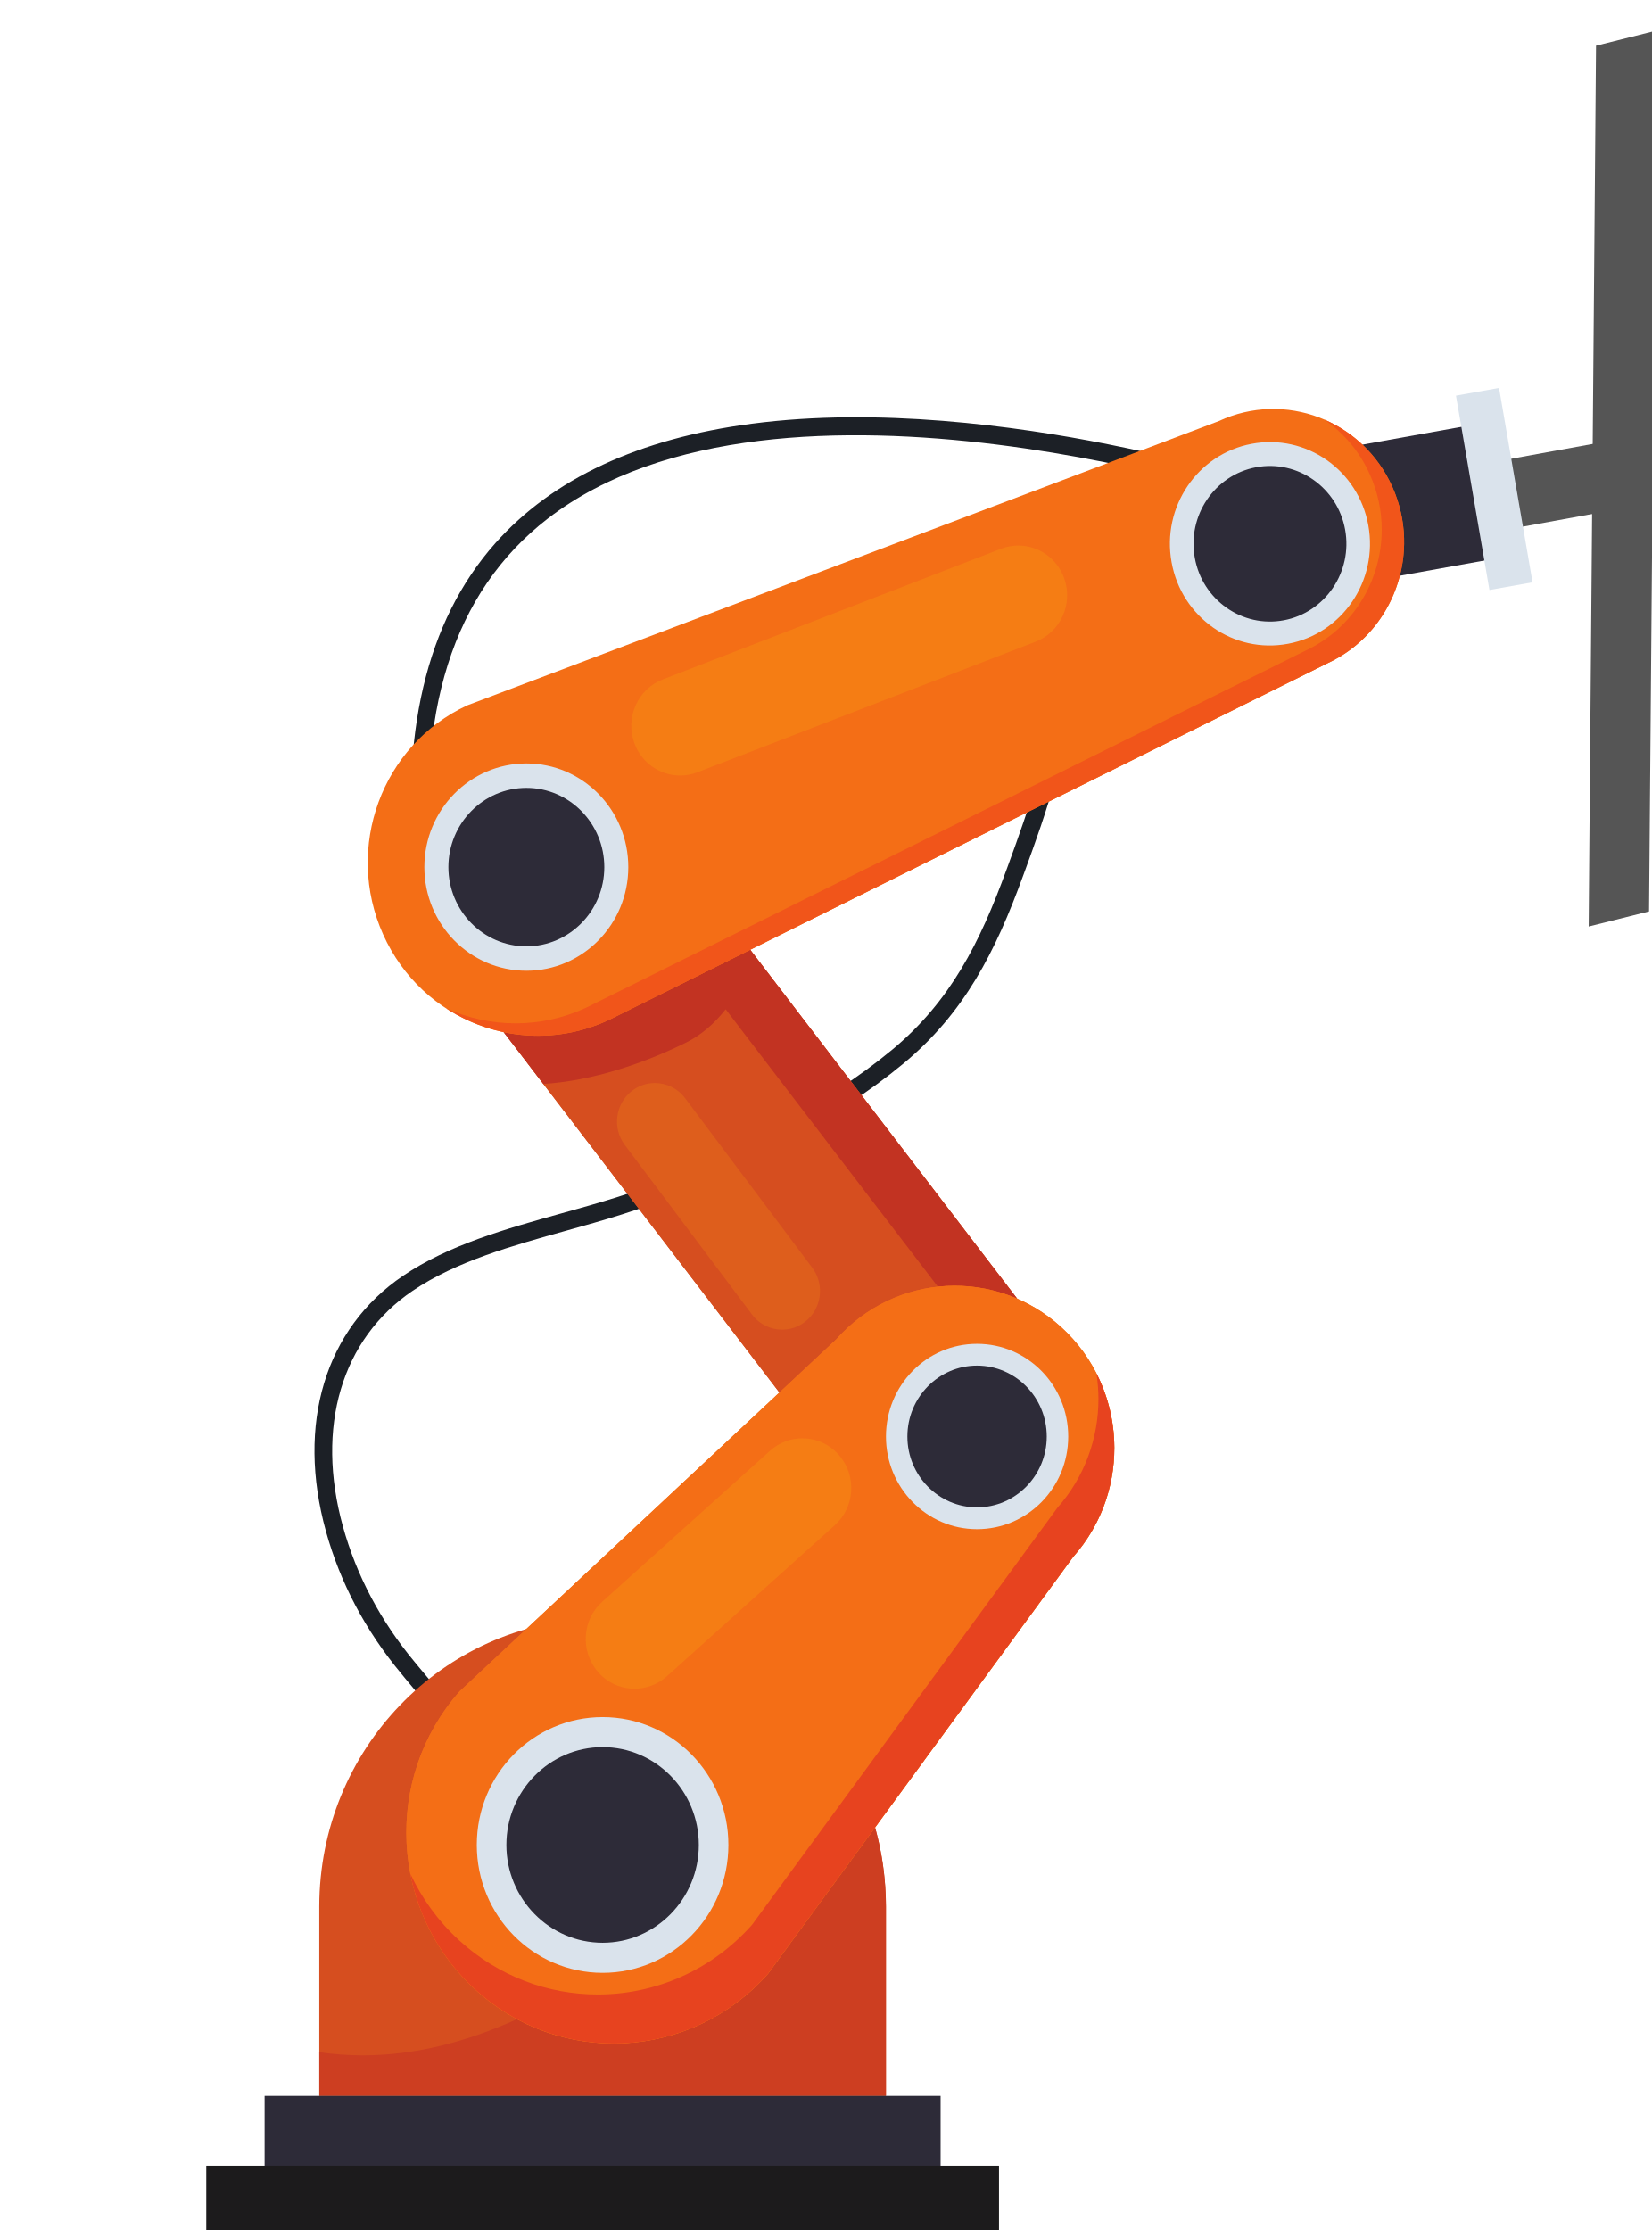
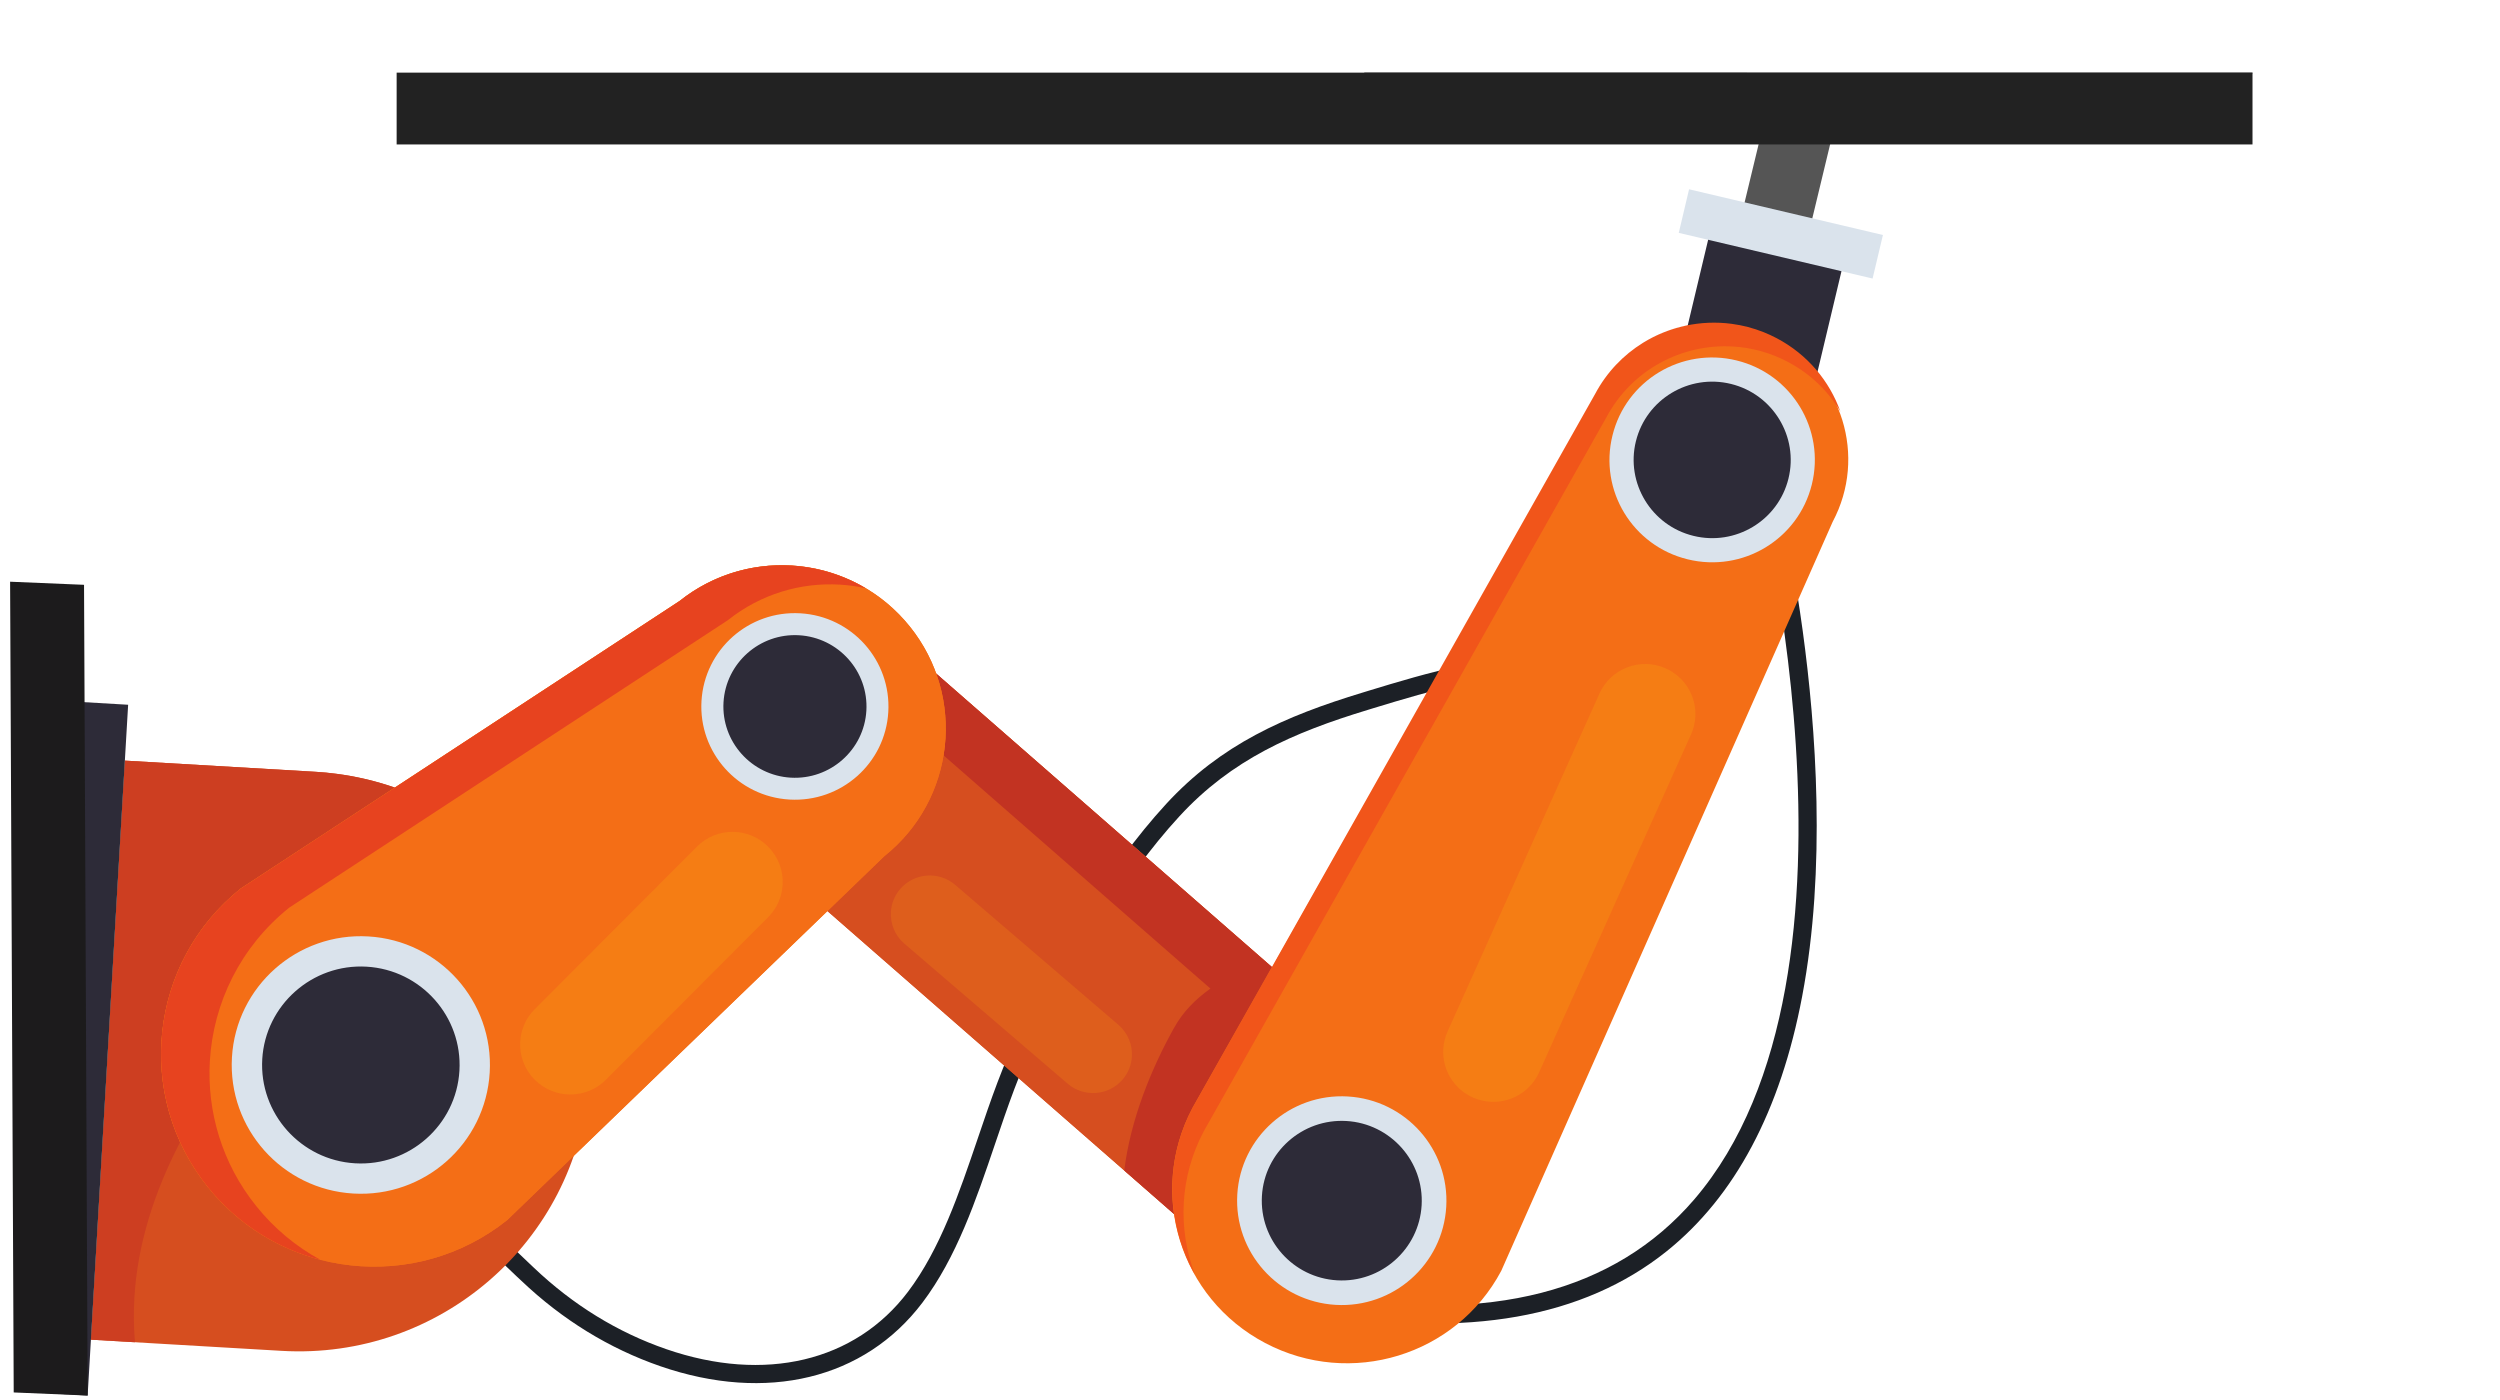
- <svg xmlns="http://www.w3.org/2000/svg" width="220mm" height="297mm" viewBox="0 0 220 297" version="1.1" id="svg3994">
+ <svg xmlns="http://www.w3.org/2000/svg" id="svg3994" version="1.1" viewBox="0 0 250 140" height="140mm" width="250mm">
  <defs id="defs3988" />
  <g id="layer1">
-     <path id="path416" style="fill:#555555;fill-opacity:1;fill-rule:nonzero;stroke:none;stroke-width:0.173" d="m 220.602,4.077 -0.978,117.309 -8.04,2.012 0.978,-117.309 8.04,-2.012" />
-     <path id="path448" style="fill:#1c2026;fill-opacity:1;fill-rule:nonzero;stroke:none;stroke-width:0.257" d="m 66.081,235.182 c -4.18,-2.102 -8.947,-7.836 -12.109,-11.632 l -0.521,-0.638 c -4.759,-5.708 -8.136,-12.094 -10.042,-18.967 -3.953,-14.276 -0.117,-26.99 10.254,-34.019 6.112,-4.141 13.755,-6.277 21.14,-8.334 4.874,-1.357 9.914,-2.761 14.278,-4.709 9.787,-4.367 20.977,-9.808 29.717,-17.058 7.753,-6.427 11.706,-14.253 15.263,-24.03 l 0.263,-0.716 c 2.575,-7.065 6.099,-16.744 5.507,-24.115 l 2.348,-0.195 c 0.63,7.898 -2.999,17.862 -5.65,25.138 l -0.263,0.716 c -3.69,10.143 -7.822,18.293 -15.98,25.055 -8.962,7.426 -20.331,12.966 -30.261,17.392 -4.519,2.019 -9.644,3.448 -14.595,4.829 -7.212,2.016 -14.663,4.084 -20.469,8.012 -9.478,6.425 -12.954,18.153 -9.292,31.386 1.812,6.544 5.032,12.626 9.57,18.07 l 0.528,0.638 c 3.034,3.643 7.612,9.157 11.356,11.035 l -1.044,2.143" />
-     <path id="path450" style="fill:#1c2026;fill-opacity:1;fill-rule:nonzero;stroke:none;stroke-width:0.257" d="m 55.352,117.568 c -2.2,-19.585 1.375,-34.808 10.626,-45.234 7.638,-8.591 19.132,-13.941 34.173,-15.906 16.805,-2.205 35.064,0.275 47.43,2.743 7.071,1.409 12.941,2.953 16.618,3.993 7.143,2.037 7.153,2.143 7.276,2.992 l -0.98,1.347 -0.37,-2.361 0.184,1.181 -1.166,-0.135 c -0.069,0.589 0.296,1.066 0.684,1.23 -0.61,-0.257 -65.973,-22.187 -96.884,1.658 -12.619,9.756 -17.756,25.973 -15.253,48.218 l -2.338,0.275" />
-     <path id="path462" style="fill:#555555;fill-opacity:1;fill-rule:nonzero;stroke:none;stroke-width:0.257" d="m 217.761,58.097 1.599,9.026 -34.353,6.266 -1.59,-9.04 34.345,-6.252" />
-     <path id="path464" style="fill:#2d2b38;fill-opacity:1;fill-rule:nonzero;stroke:none;stroke-width:0.257" d="m 196.983,56.426 3.094,17.797 -22.209,3.995 -3.097,-17.801 22.212,-3.991" />
-     <path id="path466" style="fill:#dae3ec;fill-opacity:1;fill-rule:nonzero;stroke:none;stroke-width:0.257" d="m 199.647,51.671 4.461,25.883 -5.74,1.022 -4.458,-25.879 5.737,-1.026" />
-     <path id="path470" style="fill:#d64e1f;fill-opacity:1;fill-rule:nonzero;stroke:none;stroke-width:0.257" d="m 141.281,207.133 c -3.21,2.621 -7.105,3.791 -10.92,3.609 -4.514,-0.215 -8.911,-2.322 -11.948,-6.186 L 67.306,137.753 56.702,123.897 c -5.609,-7.135 -4.461,-17.543 2.547,-23.251 3.208,-2.613 7.099,-3.786 10.922,-3.601 4.502,0.213 8.909,2.325 11.953,6.194 l 22.136,28.936 39.568,51.718 c 5.617,7.133 4.463,17.551 -2.547,23.241" />
-     <path id="path472" style="fill:#d64e1f;fill-opacity:1;fill-rule:nonzero;stroke:none;stroke-width:0.257" d="m 141.281,207.133 c -3.21,2.621 -7.105,3.791 -10.92,3.609 -4.514,-0.215 -8.911,-2.322 -11.948,-6.186 L 67.306,137.753 56.702,123.897 c -5.609,-7.135 -4.461,-17.543 2.547,-23.251 3.208,-2.613 7.099,-3.786 10.922,-3.601 4.502,0.213 8.909,2.325 11.953,6.194 l 22.136,28.936 39.568,51.718 c 5.617,7.133 4.463,17.551 -2.547,23.241" />
-     <path id="path474" style="fill:#de5e1c;fill-opacity:1;fill-rule:nonzero;stroke:none;stroke-width:0.257" d="m 104.171,177.089 c -1.524,0 -3.029,-0.695 -4.019,-2.021 L 83.207,152.485 c -1.689,-2.257 -1.261,-5.477 0.954,-7.198 0.911,-0.708 1.988,-1.048 3.055,-1.048 1.524,0 3.029,0.695 4.027,2.019 l 16.935,22.582 c 1.689,2.255 1.261,5.477 -0.957,7.2 -0.911,0.708 -1.983,1.048 -3.05,1.048" />
-     <path id="path476" style="fill:#966578;fill-opacity:1;fill-rule:nonzero;stroke:none;stroke-width:0.257" d="m 72.363,144.364 v 0 l -5.066,-6.611 -0.217,-0.283 c 0.002,0 0.005,0 0.008,0.002 l 0.217,0.28 5.058,6.611 m 31.897,-12.19 -4.343,-5.677 v 0 l 4.343,5.677" />
-     <path id="path478" style="fill:#c23322;fill-opacity:1;fill-rule:nonzero;stroke:none;stroke-width:0.257" d="m 135.46,172.955 c -2.651,-1.144 -5.479,-1.71 -8.301,-1.71 -0.75,0 -1.503,0.039 -2.251,0.119 l -25.772,-33.685 -2.488,-3.262 c -1.47,1.858 -3.2,3.433 -5.423,4.51 -5.499,2.696 -12.3,5.023 -18.856,5.436 h -0.005 l -5.058,-6.611 -0.217,-0.28 c 1.495,0.311 3.024,0.472 4.565,0.472 3.149,0 6.349,-0.672 9.401,-2.086 v 0 l 18.861,-9.362 4.343,5.677 31.2,40.781" />
-     <path id="path480" style="fill:#d64e1f;fill-opacity:1;fill-rule:nonzero;stroke:none;stroke-width:0.257" d="m 117.992,253.936 v 25.208 H 42.524 v -25.208 c 0,-20.898 16.422,-37.891 36.855,-38.363 0.291,-0.008 0.584,-0.018 0.87,-0.018 19.943,0 36.276,15.737 37.644,35.654 0.067,0.903 0.1,1.811 0.1,2.727" />
-     <path id="path482" style="fill:#cd3e21;fill-opacity:1;fill-rule:nonzero;stroke:none;stroke-width:0.257" d="M 117.992,279.144 H 42.524 v -5.823 c 1.939,0.285 3.866,0.421 5.783,0.421 7.064,0 13.962,-1.842 20.553,-4.821 4.032,2.167 8.46,3.238 12.88,3.238 6.844,0 13.666,-2.571 18.946,-7.631 0.002,-0.005 0.008,-0.008 0.013,-0.015 0.028,-0.029 0.056,-0.052 0.084,-0.083 0.401,-0.387 0.791,-0.786 1.171,-1.204 0.087,-0.091 0.171,-0.185 0.255,-0.277 0.02,-0.029 0.041,-0.051 0.064,-0.073 l 14.27,-19.491 c 0.704,2.512 1.164,5.13 1.35,7.823 0.067,0.903 0.1,1.811 0.1,2.727 v 25.208" />
-     <path id="path484" style="fill:#f46e16;fill-opacity:1;fill-rule:nonzero;stroke:none;stroke-width:0.257" d="m 111.367,178.386 c 7.852,-8.866 21.304,-9.572 30.016,-1.585 8.725,7.997 9.412,21.658 1.554,30.535 l -40.665,55.542 c -10.223,11.523 -27.689,12.444 -39.029,2.05 -11.333,-10.392 -12.234,-28.163 -2.013,-39.686 l 50.138,-46.855" />
-     <path id="path486" style="fill:#f46e16;fill-opacity:1;fill-rule:nonzero;stroke:none;stroke-width:0.257" d="m 111.367,178.386 c 7.852,-8.866 21.304,-9.572 30.016,-1.585 8.725,7.997 9.412,21.658 1.554,30.535 l -40.665,55.542 c -10.223,11.523 -27.689,12.444 -39.029,2.05 -11.333,-10.392 -12.234,-28.163 -2.013,-39.686 l 50.138,-46.855" />
-     <path id="path488" style="fill:#c23322;fill-opacity:1;fill-rule:nonzero;stroke:none;stroke-width:0.257" d="m 63.243,264.927 v 0 c -4.601,-4.219 -7.48,-9.647 -8.595,-15.376 0,0 0,0 0,0.001 1.12,5.732 3.999,11.16 8.595,15.374 v 0" />
-     <path id="path490" style="fill:#b82a22;fill-opacity:1;fill-rule:nonzero;stroke:none;stroke-width:0.257" d="m 100.685,264.528 c 0.002,-0.005 0.008,-0.008 0.013,-0.015 -0.005,0.006 -0.01,0.008 -0.013,0.015 m 0.097,-0.096 c 0.401,-0.387 0.791,-0.786 1.171,-1.204 -0.38,0.418 -0.771,0.817 -1.171,1.204" />
-     <path id="path492" style="fill:#966578;fill-opacity:1;fill-rule:nonzero;stroke:none;stroke-width:0.257" d="m 116.545,243.383 v 0 l 26.392,-36.048 c 3.667,-4.144 5.474,-9.331 5.469,-14.497 0,-1.917 -0.253,-3.832 -0.75,-5.69 0.503,1.866 0.755,3.793 0.755,5.719 0,5.156 -1.809,10.33 -5.474,14.468 l -26.392,36.048" />
-     <path id="path494" style="fill:#e7431f;fill-opacity:1;fill-rule:nonzero;stroke:none;stroke-width:0.257" d="m 81.742,272.159 c -6.594,0 -13.211,-2.387 -18.499,-7.231 v 0 c -4.596,-4.214 -7.475,-9.642 -8.595,-15.374 1.521,3.256 3.675,6.277 6.482,8.848 5.283,4.842 11.897,7.229 18.489,7.229 7.554,0 15.077,-3.132 20.541,-9.284 l 40.668,-55.537 c 3.662,-4.141 5.466,-9.315 5.466,-14.471 v 0 0 c 0,-1.149 -0.092,-2.299 -0.271,-3.43 0.694,1.357 1.24,2.782 1.633,4.24 0.498,1.858 0.75,3.773 0.75,5.69 0.005,5.166 -1.802,10.353 -5.469,14.497 l -26.392,36.048 -14.273,19.494 c -0.023,0.022 -0.043,0.044 -0.064,0.073 -0.084,0.093 -0.168,0.187 -0.255,0.278 -0.38,0.418 -0.771,0.817 -1.171,1.204 -0.028,0.029 -0.056,0.059 -0.084,0.083 -0.005,0.006 -0.01,0.008 -0.013,0.015 -5.28,5.06 -12.099,7.631 -18.943,7.631" />
-     <path id="path496" style="fill:#f46e16;fill-opacity:1;fill-rule:nonzero;stroke:none;stroke-width:0.257" d="m 162.342,56.074 c 8.756,-4.063 19.099,-0.14 23.092,8.768 3.989,8.908 0.125,19.421 -8.623,23.49 L 81.055,135.859 C 69.669,141.141 56.222,136.045 51.032,124.468 45.828,112.885 50.848,99.216 62.24,93.938 L 162.342,56.074" />
-     <path id="path498" style="fill:#2b2226;fill-opacity:1;fill-rule:nonzero;stroke:none;stroke-width:0.257" d="m 183.819,82.415 c 0.002,-0.003 0.005,-0.008 0.007,-0.01 -0.002,0.003 -0.005,0.008 -0.007,0.01" />
-     <path id="path500" style="fill:#9f82ab;fill-opacity:1;fill-rule:nonzero;stroke:none;stroke-width:0.257" d="m 186.963,70.902 -0.002,-0.003 c -0.102,-1.445 -0.383,-2.893 -0.85,-4.315 0.467,1.422 0.75,2.872 0.852,4.318" />
-     <path id="path502" style="fill:#2b2226;fill-opacity:1;fill-rule:nonzero;stroke:none;stroke-width:0.257" d="m 183.835,82.394 c 2.292,-3.326 3.42,-7.392 3.126,-11.495 l 0.002,0.003 c 0.03,0.428 0.046,0.856 0.046,1.282 0,3.661 -1.12,7.231 -3.175,10.21" />
-     <path id="path504" style="fill:#f1551a;fill-opacity:1;fill-rule:nonzero;stroke:none;stroke-width:0.257" d="m 71.664,137.942 c -4.374,0 -8.649,-1.295 -12.295,-3.679 2.907,1.329 6.079,2.029 9.302,2.029 3.149,0 6.347,-0.669 9.394,-2.084 l 95.754,-47.527 c 6.416,-2.976 10.203,-9.411 10.203,-16.142 0,-2.46 -0.503,-4.959 -1.58,-7.346 -1.37,-3.072 -3.504,-5.55 -6.066,-7.309 3.876,1.663 7.173,4.754 9.059,8.957 0.258,0.576 0.482,1.157 0.676,1.744 0.467,1.422 0.748,2.87 0.85,4.315 0.293,4.102 -0.834,8.168 -3.126,11.495 -0.002,0.003 -0.005,0.005 -0.007,0.01 -0.002,0.003 -0.005,0.008 -0.007,0.01 -1.723,2.486 -4.096,4.559 -7.013,5.916 L 81.056,135.859 v 0 c -3.05,1.414 -6.247,2.084 -9.391,2.084" />
-     <path id="path506" style="fill:#dae3ec;fill-opacity:1;fill-rule:nonzero;stroke:none;stroke-width:0.257" d="m 97.01,245.716 c 0,-9.408 -7.5,-17.029 -16.748,-17.029 -9.261,0 -16.761,7.621 -16.761,17.029 0,9.406 7.5,17.034 16.761,17.034 9.248,0 16.748,-7.628 16.748,-17.034" />
-     <path id="path508" style="fill:#2d2b38;fill-opacity:1;fill-rule:nonzero;stroke:none;stroke-width:0.257" d="m 80.262,258.744 c -7.069,0 -12.821,-5.848 -12.821,-13.028 0,-7.187 5.752,-13.028 12.821,-13.028 7.059,0 12.808,5.841 12.808,13.028 0,7.18 -5.75,13.028 -12.808,13.028" />
-     <path id="path510" style="fill:#dae3ec;fill-opacity:1;fill-rule:nonzero;stroke:none;stroke-width:0.257" d="m 142.269,191.323 c 0,-6.824 -5.436,-12.346 -12.147,-12.346 -6.704,0 -12.127,5.522 -12.127,12.346 0,6.811 5.423,12.34 12.127,12.34 6.712,0 12.147,-5.529 12.147,-12.34" />
-     <path id="path512" style="fill:#2d2b38;fill-opacity:1;fill-rule:nonzero;stroke:none;stroke-width:0.257" d="m 130.122,200.755 c -5.117,0 -9.274,-4.24 -9.274,-9.432 0,-5.21 4.157,-9.447 9.274,-9.447 5.124,0 9.287,4.237 9.287,9.447 0,5.192 -4.162,9.432 -9.287,9.432" />
-     <path id="path514" style="fill:#dae3ec;fill-opacity:1;fill-rule:nonzero;stroke:none;stroke-width:0.257" d="m 182.235,69.958 c -1.337,-7.361 -8.296,-12.216 -15.529,-10.851 -7.237,1.36 -12.012,8.425 -10.67,15.786 1.33,7.353 8.278,12.219 15.521,10.846 7.24,-1.36 12.015,-8.428 10.677,-15.781" />
-     <path id="path516" style="fill:#2d2b38;fill-opacity:1;fill-rule:nonzero;stroke:none;stroke-width:0.257" d="m 170.983,82.61 c -5.517,1.038 -10.843,-2.686 -11.856,-8.308 -1.028,-5.612 2.626,-11.03 8.153,-12.068 5.527,-1.04 10.846,2.686 11.867,8.306 1.021,5.618 -2.639,11.03 -8.164,12.071" />
-     <path id="path518" style="fill:#dae3ec;fill-opacity:1;fill-rule:nonzero;stroke:none;stroke-width:0.257" d="m 83.679,115.487 c 0,-7.623 -6.081,-13.809 -13.574,-13.809 -7.505,0 -13.587,6.186 -13.587,13.809 0,7.621 6.081,13.804 13.587,13.804 7.492,0 13.574,-6.183 13.574,-13.804" />
-     <path id="path520" style="fill:#2d2b38;fill-opacity:1;fill-rule:nonzero;stroke:none;stroke-width:0.257" d="m 70.105,126.038 c -5.732,0 -10.386,-4.733 -10.386,-10.55 0,-5.817 4.655,-10.555 10.386,-10.555 5.721,0 10.379,4.738 10.379,10.555 0,5.817 -4.657,10.55 -10.379,10.55" />
-     <path id="path522" style="fill:#2d2b38;fill-opacity:1;fill-rule:nonzero;stroke:none;stroke-width:0.257" d="m 35.24,288.884 h 90.032 v -9.741 H 35.24 v 9.741" />
-     <path id="path524" style="fill:#1c1b1c;fill-opacity:1;fill-rule:nonzero;stroke:none;stroke-width:0.257" d="M 27.472,298.184 H 133.049 v -9.743 H 27.472 v 9.743" />
-     <path id="path528" style="fill:#f57d14;fill-opacity:1;fill-rule:nonzero;stroke:none;stroke-width:0.257" d="m 90.582,103.287 c -2.639,0 -5.122,-1.645 -6.097,-4.31 -1.25,-3.428 0.464,-7.239 3.833,-8.508 L 133.347,73.074 c 0.748,-0.283 1.516,-0.418 2.269,-0.418 2.644,0 5.127,1.648 6.102,4.32 1.256,3.417 -0.464,7.231 -3.828,8.503 L 92.856,102.867 c -0.75,0.285 -1.518,0.42 -2.274,0.42" />
-     <path id="path530" style="fill:#f57d14;fill-opacity:1;fill-rule:nonzero;stroke:none;stroke-width:0.257" d="m 84.518,224.909 c -1.799,0 -3.588,-0.752 -4.872,-2.226 -2.381,-2.737 -2.139,-6.925 0.549,-9.346 l 22.358,-20.117 c 1.235,-1.113 2.774,-1.661 4.305,-1.661 1.799,0 3.591,0.755 4.879,2.231 2.386,2.737 2.139,6.92 -0.551,9.338 l -22.355,20.114 c -1.238,1.118 -2.779,1.666 -4.313,1.666" />
+     <path d="m 225.251,7.263 -88.815,-0.011 -1.884,6.174 88.815,0.011 1.884,-6.174" style="fill:#555555;fill-opacity:1;fill-rule:nonzero;stroke:none;stroke-width:0.132" id="path416" />
+     <path d="m 43.419,117.842 c 1.402,3.3 5.527,7.212 8.258,9.807 l 0.46,0.428 c 4.106,3.905 8.786,6.779 13.901,8.546 10.625,3.666 20.419,1.287 26.204,-6.359 3.409,-4.506 5.368,-10.275 7.257,-15.851 1.246,-3.68 2.535,-7.485 4.206,-10.746 3.745,-7.315 8.365,-15.66 14.244,-22.045 5.212,-5.663 11.312,-8.349 18.87,-10.645 l 0.554,-0.17 c 5.462,-1.662 12.945,-3.937 18.496,-3.156 l 0.253,-1.793 c -5.948,-0.834 -13.651,1.508 -19.276,3.22 l -0.554,0.17 c -7.841,2.381 -14.194,5.19 -19.678,11.15 -6.023,6.547 -10.726,15.025 -14.522,22.447 -1.731,3.378 -3.043,7.246 -4.31,10.984 -1.85,5.444 -3.75,11.07 -6.984,15.35 -5.288,6.987 -14.319,9.134 -24.168,5.737 -4.87,-1.68 -9.328,-4.421 -13.243,-8.144 l -0.459,-0.434 c -2.62,-2.49 -6.587,-6.247 -7.84,-9.203 l -1.669,0.706" style="fill:#1c2026;fill-opacity:1;fill-rule:nonzero;stroke:none;stroke-width:0.196" id="path448" />
+     <path d="m 131.937,131.29 c 14.721,2.556 26.402,0.488 34.707,-6.147 6.845,-5.479 11.41,-14.061 13.573,-25.515 2.425,-12.796 1.369,-26.916 0.058,-36.514 -0.748,-5.488 -1.652,-10.06 -2.274,-12.928 -1.22,-5.571 -1.3,-5.583 -1.937,-5.715 l -1.063,0.692 1.77,0.389 -0.885,-0.193 0.05,0.901 c -0.449,0.027 -0.794,-0.274 -0.9,-0.579 0.167,0.479 13.823,51.603 -5.612,74.263 -7.95,9.25 -20.453,12.472 -37.173,9.565 l -0.313,1.781" style="fill:#1c2026;fill-opacity:1;fill-rule:nonzero;stroke:none;stroke-width:0.196" id="path450" />
+     <path d="m 184.244,9.315 -6.758,-1.627 -6.287,26.081 6.769,1.621 6.276,-26.075" style="fill:#555555;fill-opacity:1;fill-rule:nonzero;stroke:none;stroke-width:0.196" id="path462" />
+     <path d="m 184.574,25.332 -13.328,-3.163 -4.022,16.863 13.331,3.166 4.019,-16.866" style="fill:#2d2b38;fill-opacity:1;fill-rule:nonzero;stroke:none;stroke-width:0.196" id="path464" />
+     <path d="m 188.292,23.499 -19.385,-4.571 -1.031,4.359 19.383,4.568 1.034,-4.356" style="fill:#dae3ec;fill-opacity:1;fill-rule:nonzero;stroke:none;stroke-width:0.196" id="path466" />
+     <path d="m 68.026,61.386 c -2.127,2.347 -3.188,5.283 -3.222,8.218 -0.04,3.473 1.357,6.94 4.144,9.442 l 48.253,42.177 10.008,8.75 c 5.147,4.62 13.075,4.201 17.709,-0.923 2.121,-2.345 3.184,-5.279 3.216,-8.221 0.041,-3.463 -1.359,-6.939 -4.149,-9.446 L 123.084,93.116 85.728,60.463 c -5.145,-4.626 -13.08,-4.203 -17.701,0.923" style="fill:#d64e1f;fill-opacity:1;fill-rule:nonzero;stroke:none;stroke-width:0.196" id="path470" />
+     <path d="m 68.026,61.386 c -2.127,2.347 -3.188,5.283 -3.222,8.218 -0.04,3.473 1.357,6.94 4.144,9.442 l 48.253,42.177 10.008,8.75 c 5.147,4.62 13.075,4.201 17.709,-0.923 2.121,-2.345 3.184,-5.279 3.216,-8.221 0.041,-3.463 -1.359,-6.939 -4.149,-9.446 L 123.084,93.116 85.728,60.463 c -5.145,-4.626 -13.08,-4.203 -17.701,0.923" style="fill:#d64e1f;fill-opacity:1;fill-rule:nonzero;stroke:none;stroke-width:0.196" id="path472" />
+     <path d="m 89.092,91.193 c -0.069,1.169 0.39,2.355 1.349,3.174 l 16.326,14.003 c 1.632,1.396 4.088,1.21 5.49,-0.413 0.577,-0.668 0.883,-1.479 0.931,-2.297 0.069,-1.169 -0.39,-2.355 -1.347,-3.179 L 95.514,88.484 c -1.63,-1.396 -4.088,-1.21 -5.492,0.415 -0.577,0.668 -0.882,1.475 -0.93,2.293" style="fill:#de5e1c;fill-opacity:1;fill-rule:nonzero;stroke:none;stroke-width:0.196" id="path474" />
+     <path d="m 112.425,117.049 v 0 l 4.775,4.18 0.204,0.179 c 1.1e-4,-0.002 2.3e-4,-0.004 -0.002,-0.006 l -0.202,-0.179 -4.776,-4.174 m 10.659,-23.933 4.101,3.584 v 0 l -4.101,-3.584" style="fill:#966578;fill-opacity:1;fill-rule:nonzero;stroke:none;stroke-width:0.196" id="path476" />
+     <path d="m 93.627,67.369 c 0.747,2.085 1.048,4.28 0.921,6.445 -0.034,0.576 -0.097,1.152 -0.192,1.722 l 24.331,21.268 2.356,2.054 c -1.472,1.045 -2.742,2.303 -3.656,3.961 -2.287,4.1 -4.354,9.215 -4.961,14.227 l -2.4e-4,0.004 4.775,4.174 0.202,0.179 c -0.168,-1.161 -0.221,-2.341 -0.152,-3.524 0.142,-2.416 0.794,-4.842 2.001,-7.121 v 0 l 7.932,-14.057 -4.101,-3.584 -29.457,-25.748" style="fill:#c23322;fill-opacity:1;fill-rule:nonzero;stroke:none;stroke-width:0.196" id="path478" />
+     <path d="m 31.562,77.18 -19.075,-1.118 -3.394,57.905 19.075,1.118 c 15.814,0.927 29.411,-10.919 30.687,-26.577 0.019,-0.223 0.04,-0.448 0.053,-0.667 0.897,-15.302 -10.277,-28.532 -25.287,-30.464 -0.68,-0.091 -1.366,-0.157 -2.059,-0.197" style="fill:#d64e1f;fill-opacity:1;fill-rule:nonzero;stroke:none;stroke-width:0.196" id="path480" />
+     <path d="m 12.486,76.062 -3.394,57.905 4.406,0.258 c -0.129,-1.501 -0.144,-2.985 -0.058,-4.456 0.318,-5.42 2.022,-10.631 4.572,-15.556 -1.458,-3.19 -2.07,-6.635 -1.871,-10.026 0.308,-5.251 2.56,-10.371 6.627,-14.198 0.004,-0.001 0.006,-0.006 0.012,-0.009 0.023,-0.02 0.042,-0.041 0.067,-0.061 0.311,-0.29 0.63,-0.572 0.964,-0.845 0.073,-0.062 0.147,-0.123 0.221,-0.184 0.023,-0.014 0.041,-0.029 0.059,-0.046 l 15.391,-10.085 c -1.869,-0.652 -3.829,-1.12 -5.859,-1.383 -0.68,-0.091 -1.366,-0.157 -2.059,-0.197 l -19.075,-1.118" style="fill:#cd3e21;fill-opacity:1;fill-rule:nonzero;stroke:none;stroke-width:0.196" id="path482" />
+     <path d="m 88.434,85.614 c 7.062,-5.632 8.201,-15.921 2.55,-22.96 -5.659,-7.049 -15.966,-8.182 -23.036,-2.547 l -43.859,28.738 c -9.18,7.333 -10.662,20.693 -3.306,29.855 7.354,9.157 20.761,10.636 29.941,3.305 L 88.434,85.614" style="fill:#f46e16;fill-opacity:1;fill-rule:nonzero;stroke:none;stroke-width:0.196" id="path484" />
+     <path d="m 88.434,85.614 c 7.062,-5.632 8.201,-15.921 2.55,-22.96 -5.659,-7.049 -15.966,-8.182 -23.036,-2.547 l -43.859,28.738 c -9.18,7.333 -10.662,20.693 -3.306,29.855 7.354,9.157 20.761,10.636 29.941,3.305 L 88.434,85.614" style="fill:#f46e16;fill-opacity:1;fill-rule:nonzero;stroke:none;stroke-width:0.196" id="path486" />
+     <path d="m 20.782,118.7 v 0 c 2.986,3.717 6.964,6.167 11.249,7.277 0,0 0,0 -7.5e-4,-5e-5 -4.287,-1.114 -8.265,-3.563 -11.247,-7.277 v 0" style="fill:#c23322;fill-opacity:1;fill-rule:nonzero;stroke:none;stroke-width:0.196" id="path488" />
+     <path d="m 22.768,89.989 c 0.004,-10e-4 0.006,-0.006 0.012,-0.009 -0.004,0.004 -0.006,0.007 -0.012,0.009 m 0.077,-0.07 c 0.311,-0.29 0.63,-0.572 0.964,-0.845 -0.333,0.273 -0.653,0.555 -0.964,0.845" style="fill:#b82a22;fill-opacity:1;fill-rule:nonzero;stroke:none;stroke-width:0.196" id="path490" />
+     <path d="m 39.482,78.758 v 0 l 28.465,-18.651 c 3.301,-2.63 7.307,-3.786 11.216,-3.553 1.451,0.085 2.889,0.364 4.272,0.828 -1.389,-0.469 -2.837,-0.748 -4.294,-0.833 -3.901,-0.229 -7.898,0.93 -11.195,3.558 l -28.465,18.651" style="fill:#966578;fill-opacity:1;fill-rule:nonzero;stroke:none;stroke-width:0.196" id="path492" />
+     <path d="m 16.142,104.185 c -0.297,5.06 1.212,10.243 4.64,14.515 v 0 c 2.982,3.713 6.96,6.163 11.247,7.277 -2.396,-1.311 -4.584,-3.098 -6.404,-5.366 -3.426,-4.268 -4.935,-9.449 -4.639,-14.507 0.34,-5.796 3.048,-11.429 7.949,-15.349 l 43.855,-28.74 c 3.298,-2.626 7.295,-3.781 11.196,-3.552 v 0 0 c 0.87,0.051 1.736,0.172 2.584,0.36 -0.996,-0.593 -2.049,-1.075 -3.135,-1.441 -1.383,-0.464 -2.821,-0.743 -4.272,-0.828 -3.909,-0.233 -7.915,0.923 -11.216,3.553 l -28.465,18.651 -15.393,10.087 c -0.018,0.017 -0.035,0.031 -0.059,0.046 -0.074,0.06 -0.149,0.121 -0.222,0.183 -0.333,0.273 -0.653,0.555 -0.964,0.845 -0.024,0.02 -0.047,0.041 -0.067,0.061 -0.004,0.004 -0.006,0.007 -0.012,0.009 -4.066,3.827 -6.319,8.945 -6.626,14.196" style="fill:#e7431f;fill-opacity:1;fill-rule:nonzero;stroke:none;stroke-width:0.196" id="path494" />
+     <path d="m 183.268,52.179 c 3.467,-6.518 0.962,-14.605 -5.599,-18.056 -6.562,-3.447 -14.691,-0.957 -18.162,5.555 l -40.259,71.15 c -4.508,8.477 -1.255,18.99 7.273,23.475 8.532,4.495 19.1,1.261 23.605,-7.221 l 33.142,-74.904" style="fill:#f46e16;fill-opacity:1;fill-rule:nonzero;stroke:none;stroke-width:0.196" id="path496" />
+     <path d="m 164.316,34.279 c 0.002,-0.002 0.006,-0.004 0.008,-0.005 -0.002,0.002 -0.006,0.004 -0.008,0.005" style="fill:#2b2226;fill-opacity:1;fill-rule:nonzero;stroke:none;stroke-width:0.196" id="path498" />
+     <path d="m 173.169,32.378 0.002,0.002 c 1.089,0.142 2.172,0.422 3.227,0.843 -1.055,-0.421 -2.14,-0.703 -3.229,-0.845" style="fill:#9f82ab;fill-opacity:1;fill-rule:nonzero;stroke:none;stroke-width:0.196" id="path500" />
+     <path d="m 164.332,34.268 c 2.62,-1.611 5.748,-2.296 8.839,-1.889 l -0.002,-0.002 c -0.323,-0.043 -0.646,-0.073 -0.968,-0.092 -2.77,-0.162 -5.523,0.539 -7.869,1.983" style="fill:#2b2226;fill-opacity:1;fill-rule:nonzero;stroke:none;stroke-width:0.196" id="path502" />
+     <path d="m 117.267,117.871 c -0.196,3.356 0.593,6.693 2.234,9.597 -0.875,-2.289 -1.264,-4.754 -1.12,-7.227 0.141,-2.416 0.79,-4.84 1.997,-7.115 l 40.246,-71.363 c 2.539,-4.791 7.578,-7.411 12.671,-7.112 1.861,0.109 3.73,0.606 5.488,1.538 2.264,1.188 4.043,2.935 5.26,4.979 -1.085,-3.048 -3.276,-5.715 -6.373,-7.348 -0.424,-0.223 -0.854,-0.421 -1.289,-0.596 -1.055,-0.421 -2.138,-0.701 -3.227,-0.843 -3.091,-0.407 -6.218,0.278 -8.838,1.889 -0.002,0.002 -0.004,0.004 -0.008,0.005 -0.002,0.002 -0.006,0.004 -0.008,0.005 -1.958,1.211 -3.633,2.941 -4.79,5.118 l -40.246,71.362 v 0 c -1.206,2.277 -1.856,4.701 -1.997,7.113" style="fill:#f1551a;fill-opacity:1;fill-rule:nonzero;stroke:none;stroke-width:0.196" id="path504" />
+     <path d="m 36.838,93.643 c 7.12,0.417 12.549,6.51 12.133,13.606 -0.416,7.106 -6.521,12.522 -13.64,12.105 -7.118,-0.417 -12.553,-6.51 -12.137,-13.616 0.416,-7.096 6.526,-12.512 13.643,-12.095" style="fill:#dae3ec;fill-opacity:1;fill-rule:nonzero;stroke:none;stroke-width:0.196" id="path506" />
+     <path d="m 26.226,105.916 c -0.318,5.424 3.849,10.097 9.282,10.415 5.439,0.319 10.117,-3.836 10.435,-9.259 0.317,-5.416 -3.844,-10.086 -9.283,-10.405 -5.433,-0.318 -10.117,3.834 -10.435,9.25" style="fill:#2d2b38;fill-opacity:1;fill-rule:nonzero;stroke:none;stroke-width:0.196" id="path508" />
+     <path d="m 80.034,61.33 c 5.164,0.303 9.098,4.718 8.796,9.868 -0.301,5.144 -4.724,9.06 -9.888,8.757 -5.154,-0.302 -9.094,-4.708 -8.793,-9.852 0.302,-5.15 4.73,-9.075 9.885,-8.773" style="fill:#dae3ec;fill-opacity:1;fill-rule:nonzero;stroke:none;stroke-width:0.196" id="path510" />
+     <path d="m 72.351,70.232 c -0.23,3.926 2.791,7.304 6.72,7.534 3.943,0.231 7.336,-2.771 7.566,-6.697 0.23,-3.932 -2.789,-7.313 -6.731,-7.544 -3.929,-0.23 -7.324,2.775 -7.555,6.707" style="fill:#2d2b38;fill-opacity:1;fill-rule:nonzero;stroke:none;stroke-width:0.196" id="path512" />
+     <path d="m 173.671,36.048 c 5.51,1.353 8.871,6.907 7.513,12.396 -1.354,5.493 -6.916,8.843 -12.426,7.486 -5.505,-1.346 -8.874,-6.894 -7.509,-12.39 1.354,-5.495 6.918,-8.845 12.422,-7.493" style="fill:#dae3ec;fill-opacity:1;fill-rule:nonzero;stroke:none;stroke-width:0.196" id="path514" />
+     <path d="m 163.591,44.12 c -1.034,4.187 1.545,8.439 5.754,9.466 4.201,1.038 8.465,-1.526 9.499,-5.721 1.036,-4.195 -1.544,-8.441 -5.751,-9.473 -4.205,-1.032 -8.465,1.535 -9.501,5.728" style="fill:#2d2b38;fill-opacity:1;fill-rule:nonzero;stroke:none;stroke-width:0.196" id="path516" />
+     <path d="m 134.786,109.648 c 5.769,0.338 10.176,5.278 9.839,11.027 -0.338,5.759 -5.292,10.15 -11.061,9.812 -5.767,-0.338 -10.172,-5.278 -9.835,-11.037 0.337,-5.749 5.289,-10.141 11.056,-9.803" style="fill:#dae3ec;fill-opacity:1;fill-rule:nonzero;stroke:none;stroke-width:0.196" id="path518" />
+     <path d="m 126.192,119.595 c -0.258,4.398 3.114,8.179 7.516,8.437 4.402,0.258 8.197,-3.103 8.455,-7.501 0.257,-4.39 -3.119,-8.173 -7.521,-8.431 -4.402,-0.258 -8.193,3.106 -8.45,7.495" style="fill:#2d2b38;fill-opacity:1;fill-rule:nonzero;stroke:none;stroke-width:0.196" id="path520" />
+     <path d="m 1.394,139.123 4.049,-69.08 7.371,0.432 -4.049,69.08 -7.371,-0.432" style="fill:#2d2b38;fill-opacity:1;fill-rule:nonzero;stroke:none;stroke-width:0.196" id="path522" />
+     <path d="m 1.371,139.245 -0.36,-81.074 7.393,0.31 0.36,81.074 -7.393,-0.31" style="fill:#1c1b1c;fill-opacity:1;fill-rule:nonzero;stroke:none;stroke-width:0.196" id="path524" />
+     <path d="m 144.329,104.893 c -0.119,2.025 1.015,4.003 2.987,4.869 2.538,1.111 5.499,-0.035 6.611,-2.564 l 15.188,-33.778 c 0.248,-0.561 0.384,-1.145 0.418,-1.722 0.119,-2.029 -1.016,-4.007 -2.995,-4.873 -2.529,-1.115 -5.493,0.036 -6.606,2.56 l -15.182,33.782 c -0.25,0.563 -0.386,1.146 -0.42,1.726" style="fill:#f57d14;fill-opacity:1;fill-rule:nonzero;stroke:none;stroke-width:0.196" id="path528" />
+     <path d="m 52.022,104.151 c -0.081,1.38 0.408,2.786 1.466,3.837 1.964,1.948 5.144,1.948 7.097,-0.006 l 16.228,-16.262 c 0.898,-0.898 1.381,-2.055 1.45,-3.23 0.081,-1.38 -0.41,-2.788 -1.469,-3.843 -1.964,-1.952 -5.14,-1.948 -7.091,0.009 l -16.226,16.26 c -0.902,0.9 -1.386,2.058 -1.454,3.235" style="fill:#f57d14;fill-opacity:1;fill-rule:nonzero;stroke:none;stroke-width:0.196" id="path530" />
+     <rect y="7.263" x="39.664" height="7.182" width="185.586" id="rect896" style="fill:#222222;fill-rule:evenodd;stroke-width:0.226;fill-opacity:1" />
  </g>
</svg>
